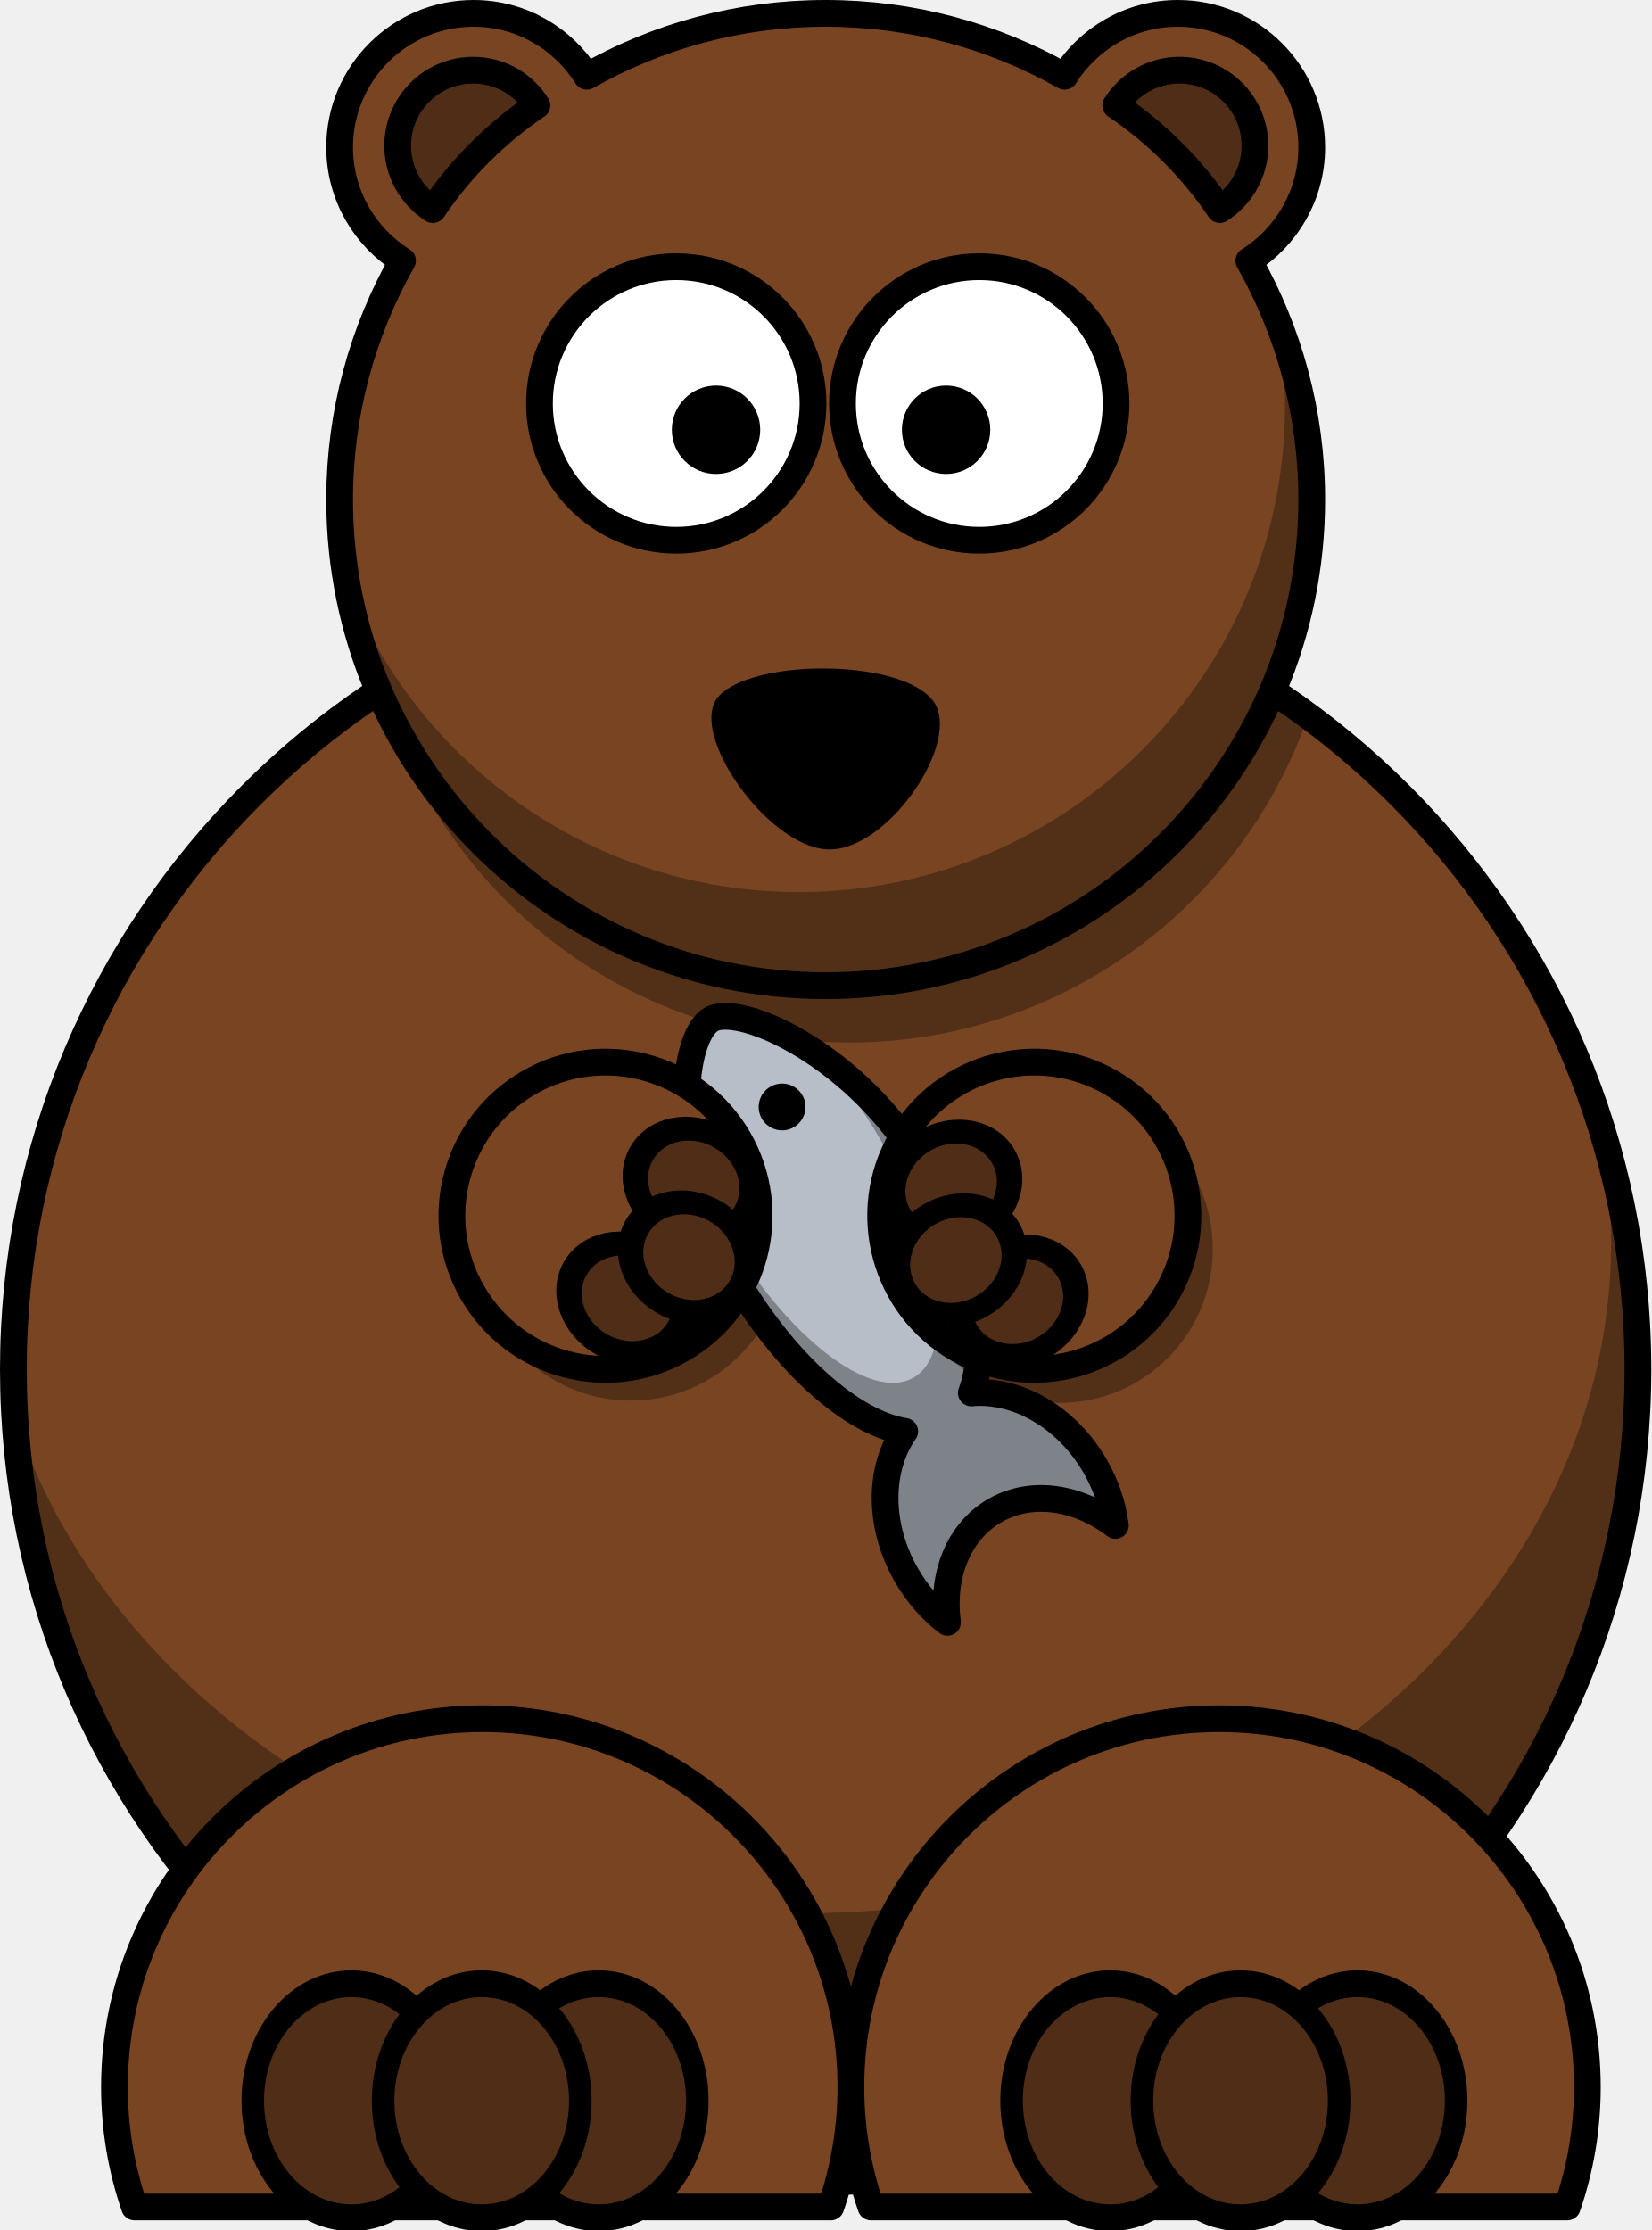
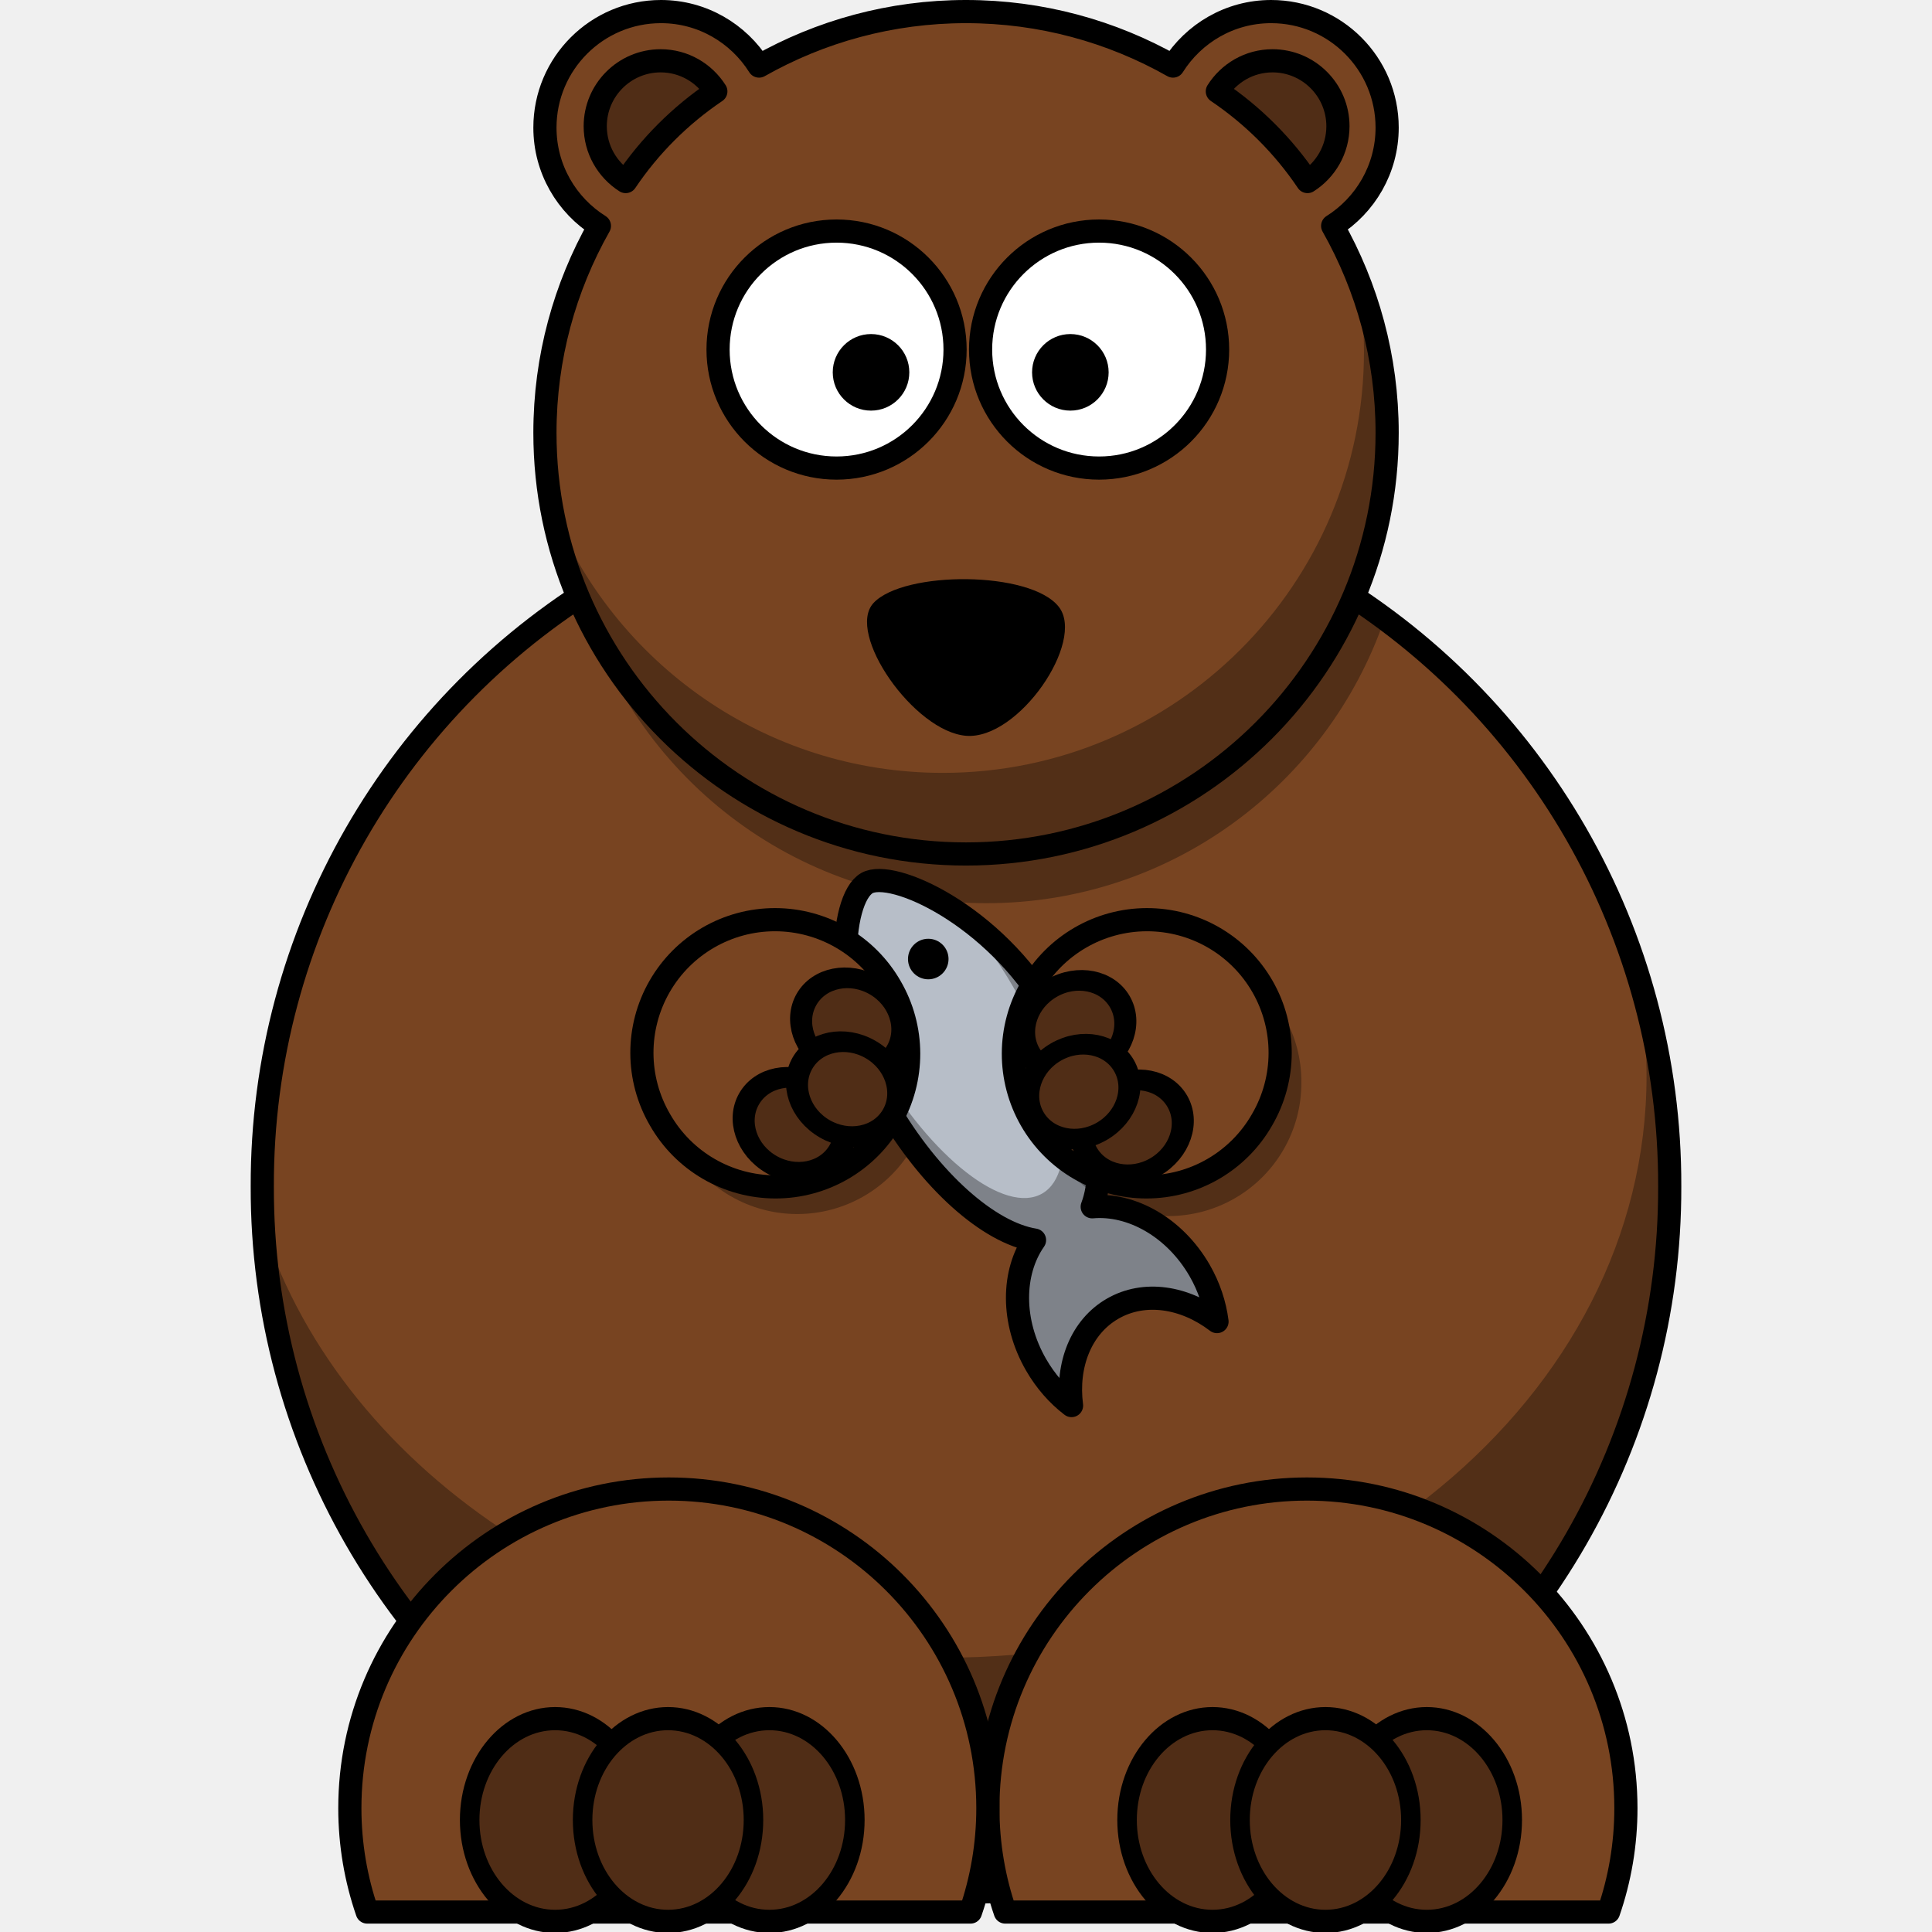
- <svg xmlns="http://www.w3.org/2000/svg" version="1.0" width="246.995" height="333.56" id="svg2">
+ <svg xmlns="http://www.w3.org/2000/svg" version="1.0" width="333.56" height="333.56" id="svg2">
  <defs id="defs4" />
-   <g transform="translate(-241.9636,-357.138)" id="layer1">
-     <path d="M 513.69,561.965 A 121.498,121.498 0 1 1 270.694,561.965 A 121.498,121.498 0 1 1 513.69,561.965 z" transform="translate(-26.73068,0)" id="path2385" style="fill:#784421;fill-opacity:1;fill-rule:nonzero;stroke:#000000;stroke-width:4;stroke-linecap:round;stroke-linejoin:round;stroke-miterlimit:4;stroke-dasharray:none;stroke-opacity:1" />
-     <path d="M 150.219,103.219 C 125.714,103.219 102.905,110.474 83.812,122.969 C 92.464,153.451 120.477,175.812 153.719,175.812 C 185.492,175.812 212.518,155.391 222.406,126.969 C 202.22,112.03 177.241,103.219 150.219,103.219 z" transform="translate(215.2329,337.263)" id="path3302" style="fill:#000000;fill-opacity:0.314;fill-rule:nonzero;stroke:none;stroke-width:4;stroke-linecap:round;stroke-linejoin:round;stroke-miterlimit:4;stroke-dasharray:none;stroke-opacity:1" />
-     <path d="M 440.036,422.841 A 49.103,49.103 0 1 1 341.83,422.841 A 49.103,49.103 0 1 1 440.036,422.841 z" transform="matrix(0.4679487,0,0,0.4679487,153.3914,345.7912)" id="path3242" style="fill:#000000;fill-opacity:0.314;fill-rule:nonzero;stroke:none;stroke-width:8.548;stroke-linecap:round;stroke-linejoin:round;stroke-miterlimit:4;stroke-dasharray:none;stroke-opacity:1" />
-     <path d="M 379.992,531.791 C 370.318,515.034 352.661,507.12 348.35,509.609 C 343.652,512.322 342.091,531.331 351.765,548.088 C 359.262,561.072 369.455,569.984 377.292,571.239 C 373.396,576.801 373.265,585.326 377.562,592.77 C 379.215,595.632 381.313,598 383.683,599.808 C 382.774,592.831 385.294,586.249 390.772,583.086 C 396.248,579.924 403.21,581.034 408.798,585.308 C 408.417,582.351 407.442,579.336 405.789,576.473 C 401.492,569.029 394.024,564.892 387.251,565.489 C 390.083,558.074 387.489,544.775 379.992,531.791 z" id="path3310" style="fill:#b7bec8;fill-opacity:1;fill-rule:nonzero;stroke:#000000;stroke-width:4;stroke-linecap:butt;stroke-linejoin:round;stroke-miterlimit:4;stroke-dasharray:none;stroke-opacity:1" />
-     <path d="M 365.457,440.469 C 352.531,440.469 340.082,442.506 328.394,446.25 C 338.908,443.795 349.996,442.469 361.457,442.469 C 392.894,442.469 421.564,452.347 443.144,468.562 C 422.08,451.021 394.99,440.469 365.457,440.469 z M 480.519,522.844 C 482.114,529.332 482.957,536.031 482.957,542.906 C 482.957,598.35 428.524,643.344 361.457,643.344 C 305.373,643.344 258.146,611.885 244.176,569.156 C 247.9,632.881 300.803,683.469 365.457,683.469 C 432.524,683.469 486.957,629.035 486.957,561.969 C 486.957,548.286 484.695,535.12 480.519,522.844 z" id="path3276" style="fill:#000000;fill-opacity:0.314;fill-rule:nonzero;stroke:none;stroke-width:4;stroke-linecap:round;stroke-linejoin:round;stroke-miterlimit:4;stroke-dasharray:none;stroke-opacity:1" />
-     <path d="M 97.562,21.875 C 86.507,21.875 77.531,30.851 77.531,41.906 C 77.531,49.061 81.289,55.332 86.938,58.875 C 80.966,69.429 77.531,81.61 77.531,94.594 C 77.531,134.728 110.084,167.312 150.219,167.312 C 190.353,167.312 222.938,134.728 222.938,94.594 C 222.938,81.61 219.502,69.429 213.531,58.875 C 219.167,55.33 222.938,49.051 222.938,41.906 C 222.938,30.851 213.962,21.875 202.906,21.875 C 195.761,21.875 189.514,25.646 185.969,31.281 C 175.409,25.302 163.212,21.875 150.219,21.875 C 137.229,21.875 125.058,25.305 114.5,31.281 C 110.955,25.646 104.708,21.875 97.562,21.875 z" transform="translate(215.2329,337.263)" id="path2479" style="fill:#784421;fill-opacity:1;fill-rule:nonzero;stroke:#000000;stroke-width:4;stroke-linecap:round;stroke-linejoin:round;stroke-miterlimit:4;stroke-dasharray:none;stroke-opacity:1" />
-     <path d="M 424.332,614.219 C 393.926,614.219 369.238,638.907 369.238,669.312 C 369.238,675.599 370.296,681.621 372.238,687.25 L 476.394,687.25 C 478.337,681.621 479.394,675.599 479.394,669.312 C 479.394,638.907 454.738,614.219 424.332,614.219 z" id="path3163" style="fill:#784421;fill-opacity:1;fill-rule:nonzero;stroke:#000000;stroke-width:4;stroke-linecap:round;stroke-linejoin:round;stroke-miterlimit:4;stroke-dasharray:none;stroke-opacity:1" />
-     <path d="M 314.144,614.219 C 283.738,614.219 259.082,638.907 259.082,669.312 C 259.082,675.599 260.139,681.621 262.082,687.25 L 366.238,687.25 C 368.18,681.621 369.238,675.599 369.238,669.312 C 369.238,638.907 344.55,614.219 314.144,614.219 z" id="path3165" style="fill:#784421;fill-opacity:1;fill-rule:nonzero;stroke:#000000;stroke-width:4;stroke-linecap:round;stroke-linejoin:round;stroke-miterlimit:4;stroke-dasharray:none;stroke-opacity:1" />
-     <path d="M 371.418,413.398 A 9.443,9.443 0 1 1 352.532,413.398 A 9.443,9.443 0 1 1 371.418,413.398 z" transform="matrix(2.166667,0,0,2.166667,-441.1657,-478.2055)" id="path3177" style="fill:#ffffff;fill-opacity:1;fill-rule:nonzero;stroke:#000000;stroke-width:1.846;stroke-linecap:round;stroke-linejoin:round;stroke-miterlimit:4;stroke-dasharray:none;stroke-opacity:1" />
-     <path d="M 371.418,413.398 A 9.443,9.443 0 1 1 352.532,413.398 A 9.443,9.443 0 1 1 371.418,413.398 z" transform="matrix(2.166667,0,0,2.166667,-395.8401,-478.2055)" id="path3179" style="fill:#ffffff;fill-opacity:1;fill-rule:nonzero;stroke:#000000;stroke-width:1.846;stroke-linecap:round;stroke-linejoin:round;stroke-miterlimit:4;stroke-dasharray:none;stroke-opacity:1" />
-     <path d="M 377.083,426.933 A 6.61,6.61 0 1 1 363.863,426.933 A 6.61,6.61 0 1 1 377.083,426.933 z" transform="translate(13.00555,-5.510524)" id="path3183" style="fill:#000000;fill-opacity:1;fill-rule:nonzero;stroke:none;stroke-width:4;stroke-linecap:round;stroke-linejoin:round;stroke-miterlimit:4;stroke-dasharray:none;stroke-opacity:1" />
-     <path d="M 349.509,461.228 C 354.724,455.666 376.62,455.641 381.496,461.924 C 386.126,467.89 374.542,484.871 365.502,484.176 C 356.489,483.482 344.63,466.433 349.509,461.228 z" id="path3192" style="fill:#000000;fill-opacity:1;fill-rule:evenodd;stroke:none;stroke-width:1px;stroke-linecap:butt;stroke-linejoin:miter;stroke-opacity:1" />
-     <path d="M 354,671.862 A 17.5,17.5 0 1 1 319,671.862 A 17.5,17.5 0 1 1 354,671.862 z" transform="matrix(0.8428571,0,0,1,10.89789,-0.5)" id="path3220" style="fill:#502d16;fill-opacity:1;fill-rule:nonzero;stroke:#000000;stroke-width:4;stroke-linecap:round;stroke-linejoin:round;stroke-miterlimit:4;stroke-dasharray:none;stroke-opacity:1" />
-     <path d="M 354,671.862 A 17.5,17.5 0 1 1 319,671.862 A 17.5,17.5 0 1 1 354,671.862 z" transform="matrix(0.8428571,0,0,1,47.89789,-0.5)" id="path3224" style="fill:#502d16;fill-opacity:1;fill-rule:nonzero;stroke:#000000;stroke-width:4;stroke-linecap:round;stroke-linejoin:round;stroke-miterlimit:4;stroke-dasharray:none;stroke-opacity:1" />
-     <path d="M 354,671.862 A 17.5,17.5 0 1 1 319,671.862 A 17.5,17.5 0 1 1 354,671.862 z" transform="matrix(0.8428571,0,0,1,30.39789,-0.5)" id="path3222" style="fill:#502d16;fill-opacity:1;fill-rule:nonzero;stroke:#000000;stroke-width:4;stroke-linecap:round;stroke-linejoin:round;stroke-miterlimit:4;stroke-dasharray:none;stroke-opacity:1" />
-     <path d="M 354,671.862 A 17.5,17.5 0 1 1 319,671.862 A 17.5,17.5 0 1 1 354,671.862 z" transform="matrix(0.8428571,0,0,1,124.3979,-0.5)" id="path3226" style="fill:#502d16;fill-opacity:1;fill-rule:nonzero;stroke:#000000;stroke-width:4;stroke-linecap:round;stroke-linejoin:round;stroke-miterlimit:4;stroke-dasharray:none;stroke-opacity:1" />
-     <path d="M 354,671.862 A 17.5,17.5 0 1 1 319,671.862 A 17.5,17.5 0 1 1 354,671.862 z" transform="matrix(0.8428571,0,0,1,161.3979,-0.5)" id="path3228" style="fill:#502d16;fill-opacity:1;fill-rule:nonzero;stroke:#000000;stroke-width:4;stroke-linecap:round;stroke-linejoin:round;stroke-miterlimit:4;stroke-dasharray:none;stroke-opacity:1" />
-     <path d="M 354,671.862 A 17.5,17.5 0 1 1 319,671.862 A 17.5,17.5 0 1 1 354,671.862 z" transform="matrix(0.8428571,0,0,1,143.8979,-0.5)" id="path3230" style="fill:#502d16;fill-opacity:1;fill-rule:nonzero;stroke:#000000;stroke-width:4;stroke-linecap:round;stroke-linejoin:round;stroke-miterlimit:4;stroke-dasharray:none;stroke-opacity:1" />
-     <path d="M 122.844,158.125 C 125.912,161.582 128.945,165.711 131.656,170.406 C 140.868,186.361 143.11,202.337 136.656,206.062 C 130.203,209.789 117.493,199.861 108.281,183.906 C 106.474,180.776 104.945,177.664 103.688,174.625 C 104.74,179.888 106.683,185.518 109.812,190.938 C 117.309,203.922 127.507,212.838 135.344,214.094 C 131.448,219.656 131.296,228.182 135.594,235.625 C 137.246,238.487 139.349,240.848 141.719,242.656 C 140.81,235.679 143.335,229.1 148.812,225.938 C 154.289,222.775 161.256,223.882 166.844,228.156 C 166.463,225.199 165.465,222.207 163.812,219.344 C 159.515,211.9 152.054,207.747 145.281,208.344 C 148.113,200.929 145.528,187.64 138.031,174.656 C 133.881,167.467 128.249,161.936 122.844,158.125 z" transform="translate(241.9636,357.138)" id="path3348" style="fill:#000000;fill-opacity:0.314;fill-rule:nonzero;stroke:none;stroke-width:4;stroke-linecap:butt;stroke-linejoin:round;stroke-miterlimit:4;stroke-dasharray:none;stroke-opacity:1" />
-     <path d="M 440.036,422.841 A 49.103,49.103 0 1 1 341.83,422.841 A 49.103,49.103 0 1 1 440.036,422.841 z" transform="matrix(0.4679487,0,0,0.4679487,217.4521,346.1448)" id="path3244" style="fill:#000000;fill-opacity:0.314;fill-rule:nonzero;stroke:none;stroke-width:8.548;stroke-linecap:round;stroke-linejoin:round;stroke-miterlimit:4;stroke-dasharray:none;stroke-opacity:1" />
-     <path d="M 440.036,422.841 A 49.103,49.103 0 1 1 341.83,422.841 A 49.103,49.103 0 1 1 440.036,422.841 z" transform="matrix(0.4052555,-0.2339743,0.2339743,0.4052555,75.17349,459.0972)" id="path3159" style="fill:#784421;fill-opacity:1;fill-rule:nonzero;stroke:#000000;stroke-width:8.548;stroke-linecap:round;stroke-linejoin:round;stroke-miterlimit:4;stroke-dasharray:none;stroke-opacity:1" />
-     <path d="M 440.036,422.841 A 49.103,49.103 0 1 1 341.83,422.841 A 49.103,49.103 0 1 1 440.036,422.841 z" transform="matrix(0.4052555,0.2339743,-0.2339743,0.4052555,337.1771,276.1606)" id="path3161" style="fill:#784421;fill-opacity:1;fill-rule:nonzero;stroke:#000000;stroke-width:8.548;stroke-linecap:round;stroke-linejoin:round;stroke-miterlimit:4;stroke-dasharray:none;stroke-opacity:1" />
-     <path d="M 354,671.862 A 17.5,17.5 0 1 1 319,671.862 A 17.5,17.5 0 1 1 354,671.862 z" transform="matrix(0.2259419,-0.3913429,0.4453844,0.2571429,-39.45183,510.2584)" id="path3264" style="fill:#502d16;fill-opacity:1;fill-rule:nonzero;stroke:#000000;stroke-width:7.618;stroke-linecap:round;stroke-linejoin:round;stroke-miterlimit:4;stroke-dasharray:none;stroke-opacity:1" />
-     <path d="M 354,671.862 A 17.5,17.5 0 1 1 319,671.862 A 17.5,17.5 0 1 1 354,671.862 z" transform="matrix(0.2259419,-0.3913429,0.4453844,0.2571429,-29.53336,493.0791)" id="path3266" style="fill:#502d16;fill-opacity:1;fill-rule:nonzero;stroke:#000000;stroke-width:7.618;stroke-linecap:round;stroke-linejoin:round;stroke-miterlimit:4;stroke-dasharray:none;stroke-opacity:1" />
-     <path d="M 354,671.862 A 17.5,17.5 0 1 1 319,671.862 A 17.5,17.5 0 1 1 354,671.862 z" transform="matrix(0.2259419,-0.3913429,0.4453844,0.2571429,-30.24247,504.1015)" id="path3268" style="fill:#502d16;fill-opacity:1;fill-rule:nonzero;stroke:#000000;stroke-width:7.618;stroke-linecap:round;stroke-linejoin:round;stroke-miterlimit:4;stroke-dasharray:none;stroke-opacity:1" />
-     <path d="M 354,671.862 A 17.5,17.5 0 1 1 319,671.862 A 17.5,17.5 0 1 1 354,671.862 z" transform="matrix(-0.2259419,-0.3913429,-0.4453844,0.2571429,769.4156,510.6959)" id="path3270" style="fill:#502d16;fill-opacity:1;fill-rule:nonzero;stroke:#000000;stroke-width:7.618;stroke-linecap:round;stroke-linejoin:round;stroke-miterlimit:4;stroke-dasharray:none;stroke-opacity:1" />
-     <path d="M 354,671.862 A 17.5,17.5 0 1 1 319,671.862 A 17.5,17.5 0 1 1 354,671.862 z" transform="matrix(-0.2259419,-0.3913429,-0.4453844,0.2571429,759.4972,493.5166)" id="path3272" style="fill:#502d16;fill-opacity:1;fill-rule:nonzero;stroke:#000000;stroke-width:7.618;stroke-linecap:round;stroke-linejoin:round;stroke-miterlimit:4;stroke-dasharray:none;stroke-opacity:1" />
-     <path d="M 354,671.862 A 17.5,17.5 0 1 1 319,671.862 A 17.5,17.5 0 1 1 354,671.862 z" transform="matrix(-0.2259419,-0.3913429,-0.4453844,0.2571429,760.2063,504.539)" id="path3274" style="fill:#502d16;fill-opacity:1;fill-rule:nonzero;stroke:#000000;stroke-width:7.618;stroke-linecap:round;stroke-linejoin:round;stroke-miterlimit:4;stroke-dasharray:none;stroke-opacity:1" />
-     <path d="M 418.38,367.636 C 414.363,367.636 410.855,369.752 408.853,372.915 C 414.996,377.054 420.286,382.337 424.421,388.484 C 427.574,386.48 429.675,382.942 429.675,378.932 C 429.675,372.698 424.613,367.636 418.38,367.636 z" id="path2483" style="fill:#502d16;fill-opacity:1;fill-rule:nonzero;stroke:#000000;stroke-width:4;stroke-linecap:round;stroke-linejoin:round;stroke-miterlimit:4;stroke-dasharray:none;stroke-opacity:1" />
-     <path d="M 377.083,426.933 A 6.61,6.61 0 1 1 363.863,426.933 A 6.61,6.61 0 1 1 377.083,426.933 z" transform="translate(-21.40872,-5.510524)" id="path2515" style="fill:#000000;fill-opacity:1;fill-rule:nonzero;stroke:none;stroke-width:4;stroke-linecap:round;stroke-linejoin:round;stroke-miterlimit:4;stroke-dasharray:none;stroke-opacity:1" />
-     <path d="M 312.745,367.636 C 316.763,367.636 320.271,369.752 322.273,372.915 C 316.129,377.054 310.839,382.337 306.705,388.484 C 303.552,386.48 301.45,382.942 301.45,378.932 C 301.45,372.698 306.512,367.636 312.745,367.636 z" id="path2523" style="fill:#502d16;fill-opacity:1;fill-rule:nonzero;stroke:#000000;stroke-width:4;stroke-linecap:round;stroke-linejoin:round;stroke-miterlimit:4;stroke-dasharray:none;stroke-opacity:1" />
-     <path d="M 217.812,67.812 C 218.554,71.964 218.938,76.23 218.938,80.594 C 218.938,120.728 186.353,153.312 146.219,153.312 C 115.58,153.312 89.38,134.31 78.688,107.469 C 84.77,141.468 114.479,167.312 150.219,167.312 C 190.353,167.312 222.938,134.728 222.938,94.594 C 222.938,85.131 221.114,76.103 217.812,67.812 z" transform="translate(215.2329,337.263)" id="path2525" style="fill:#000000;fill-opacity:0.314;fill-rule:nonzero;stroke:none;stroke-width:4;stroke-linecap:round;stroke-linejoin:round;stroke-miterlimit:4;stroke-dasharray:none;stroke-opacity:1" />
-     <path d="M 121.75,165.81 A 3.5,3.5 0 1 1 114.75,165.81 A 3.5,3.5 0 1 1 121.75,165.81 z" transform="translate(240.6958,356.9058)" id="path3346" style="opacity:1;fill:#000000;fill-opacity:1;fill-rule:nonzero;stroke:none;stroke-width:4;stroke-linecap:round;stroke-linejoin:round;stroke-miterlimit:4;stroke-dasharray:none;stroke-opacity:1" />
+   <g transform="translate(-198.6812,-357.138)" id="layer1">
+     <path d="m 513.69,561.965 a 121.498,121.498 0 1 1 -242.995,0 121.498,121.498 0 1 1 242.995,0 z" transform="translate(-26.73068,0)" id="path2385" style="fill:#784421;fill-opacity:1;fill-rule:nonzero;stroke:#000000;stroke-width:4;stroke-linecap:round;stroke-linejoin:round;stroke-miterlimit:4;stroke-opacity:1;stroke-dasharray:none" />
+     <path d="m 150.219,103.219 c -24.505,0 -47.314,7.255 -66.406,19.75 8.651,30.482 36.665,52.844 69.906,52.844 31.773,0 58.799,-20.421 68.688,-48.844 -20.186,-14.939 -45.165,-23.75 -72.188,-23.75 z" transform="translate(215.2329,337.263)" id="path3302" style="fill:#000000;fill-opacity:0.314;fill-rule:nonzero;stroke:none" />
+     <path d="m 440.036,422.841 a 49.103,49.103 0 1 1 -98.205,0 49.103,49.103 0 1 1 98.205,0 z" transform="matrix(0.4679487,0,0,0.4679487,153.3914,345.7912)" id="path3242" style="fill:#000000;fill-opacity:0.314;fill-rule:nonzero;stroke:none" />
+     <path d="m 379.992,531.791 c -9.675,-16.757 -27.332,-24.671 -31.643,-22.182 -4.698,2.712 -6.259,21.722 3.416,38.479 7.496,12.984 17.69,21.896 25.527,23.151 -3.896,5.562 -4.027,14.087 0.27,21.531 1.652,2.862 3.751,5.231 6.121,7.039 -0.909,-6.977 1.611,-13.56 7.089,-16.722 5.477,-3.162 12.439,-2.052 18.026,2.222 -0.381,-2.957 -1.356,-5.973 -3.008,-8.836 -4.297,-7.443 -11.766,-11.581 -18.538,-10.984 2.831,-7.415 0.237,-20.714 -7.259,-33.698 z" id="path3310" style="fill:#b7bec8;fill-opacity:1;fill-rule:nonzero;stroke:#000000;stroke-width:4;stroke-linecap:butt;stroke-linejoin:round;stroke-miterlimit:4;stroke-opacity:1;stroke-dasharray:none" />
+     <path d="m 365.457,440.469 c -12.925,0 -25.375,2.037 -37.062,5.781 10.514,-2.455 21.602,-3.781 33.062,-3.781 31.438,0 60.108,9.878 81.688,26.094 -21.064,-17.541 -48.154,-28.094 -77.688,-28.094 z m 115.062,82.375 c 1.594,6.488 2.438,13.187 2.438,20.062 1e-5,55.444 -54.433,100.438 -121.5,100.438 -56.084,2e-5 -103.311,-31.459 -117.281,-74.188 3.724,63.725 56.628,114.312 121.281,114.312 67.067,0 121.5,-54.433 121.5,-121.5 0,-13.683 -2.261,-26.849 -6.438,-39.125 z" id="path3276" style="fill:#000000;fill-opacity:0.314;fill-rule:nonzero;stroke:none" />
+     <path d="m 97.562,21.875 c -11.055,0 -20.031,8.976 -20.031,20.031 0,7.155 3.758,13.426 9.406,16.969 -5.971,10.554 -9.406,22.735 -9.406,35.719 0,40.134 32.553,72.719 72.688,72.719 40.134,0 72.719,-32.584 72.719,-72.719 0,-12.984 -3.435,-25.165 -9.406,-35.719 5.636,-3.545 9.406,-9.824 9.406,-16.969 0,-11.055 -8.976,-20.031 -20.031,-20.031 -7.145,0 -13.392,3.771 -16.938,9.406 -10.56,-5.979 -22.757,-9.406 -35.75,-9.406 -12.99,0 -25.161,3.43 -35.719,9.406 C 110.955,25.646 104.708,21.875 97.562,21.875 z" transform="translate(215.2329,337.263)" id="path2479" style="fill:#784421;fill-opacity:1;fill-rule:nonzero;stroke:#000000;stroke-width:4;stroke-linecap:round;stroke-linejoin:round;stroke-miterlimit:4;stroke-opacity:1;stroke-dasharray:none" />
+     <path d="m 424.332,614.219 c -30.406,0 -55.094,24.688 -55.094,55.094 0,6.287 1.058,12.308 3,17.938 l 104.156,0 c 1.942,-5.629 3,-11.651 3,-17.938 0,-30.406 -24.657,-55.094 -55.062,-55.094 z" id="path3163" style="fill:#784421;fill-opacity:1;fill-rule:nonzero;stroke:#000000;stroke-width:4;stroke-linecap:round;stroke-linejoin:round;stroke-miterlimit:4;stroke-opacity:1;stroke-dasharray:none" />
+     <path d="m 314.144,614.219 c -30.406,0 -55.062,24.688 -55.062,55.094 0,6.287 1.058,12.308 3,17.938 l 104.156,0 c 1.942,-5.629 3,-11.651 3,-17.938 0,-30.406 -24.688,-55.094 -55.094,-55.094 z" id="path3165" style="fill:#784421;fill-opacity:1;fill-rule:nonzero;stroke:#000000;stroke-width:4;stroke-linecap:round;stroke-linejoin:round;stroke-miterlimit:4;stroke-opacity:1;stroke-dasharray:none" />
+     <path d="m 371.418,413.398 a 9.443,9.443 0 1 1 -18.886,0 9.443,9.443 0 1 1 18.886,0 z" transform="matrix(2.166667,0,0,2.166667,-441.1657,-478.2055)" id="path3177" style="fill:#ffffff;fill-opacity:1;fill-rule:nonzero;stroke:#000000;stroke-width:1.846;stroke-linecap:round;stroke-linejoin:round;stroke-miterlimit:4;stroke-opacity:1;stroke-dasharray:none" />
+     <path d="m 371.418,413.398 a 9.443,9.443 0 1 1 -18.886,0 9.443,9.443 0 1 1 18.886,0 z" transform="matrix(2.166667,0,0,2.166667,-395.8401,-478.2055)" id="path3179" style="fill:#ffffff;fill-opacity:1;fill-rule:nonzero;stroke:#000000;stroke-width:1.846;stroke-linecap:round;stroke-linejoin:round;stroke-miterlimit:4;stroke-opacity:1;stroke-dasharray:none" />
+     <path d="m 377.083,426.933 a 6.61,6.61 0 1 1 -13.22,0 6.61,6.61 0 1 1 13.22,0 z" transform="translate(13.00555,-5.510524)" id="path3183" style="fill:#000000;fill-opacity:1;fill-rule:nonzero;stroke:none" />
+     <path d="m 349.509,461.228 c 5.215,-5.563 27.111,-5.588 31.987,0.695 4.63,5.966 -6.954,22.947 -15.993,22.252 -9.013,-0.693 -20.873,-17.743 -15.993,-22.947 z" id="path3192" style="fill:#000000;fill-opacity:1;fill-rule:evenodd;stroke:none" />
+     <path d="m 354,671.862 a 17.5,17.5 0 1 1 -35,0 17.5,17.5 0 1 1 35,0 z" transform="matrix(0.8428571,0,0,1,10.89789,-0.5)" id="path3220" style="fill:#502d16;fill-opacity:1;fill-rule:nonzero;stroke:#000000;stroke-width:4;stroke-linecap:round;stroke-linejoin:round;stroke-miterlimit:4;stroke-opacity:1;stroke-dasharray:none" />
+     <path d="m 354,671.862 a 17.5,17.5 0 1 1 -35,0 17.5,17.5 0 1 1 35,0 z" transform="matrix(0.8428571,0,0,1,47.89789,-0.5)" id="path3224" style="fill:#502d16;fill-opacity:1;fill-rule:nonzero;stroke:#000000;stroke-width:4;stroke-linecap:round;stroke-linejoin:round;stroke-miterlimit:4;stroke-opacity:1;stroke-dasharray:none" />
+     <path d="m 354,671.862 a 17.5,17.5 0 1 1 -35,0 17.5,17.5 0 1 1 35,0 z" transform="matrix(0.8428571,0,0,1,30.39789,-0.5)" id="path3222" style="fill:#502d16;fill-opacity:1;fill-rule:nonzero;stroke:#000000;stroke-width:4;stroke-linecap:round;stroke-linejoin:round;stroke-miterlimit:4;stroke-opacity:1;stroke-dasharray:none" />
+     <path d="m 354,671.862 a 17.5,17.5 0 1 1 -35,0 17.5,17.5 0 1 1 35,0 z" transform="matrix(0.8428571,0,0,1,124.3979,-0.5)" id="path3226" style="fill:#502d16;fill-opacity:1;fill-rule:nonzero;stroke:#000000;stroke-width:4;stroke-linecap:round;stroke-linejoin:round;stroke-miterlimit:4;stroke-opacity:1;stroke-dasharray:none" />
+     <path d="m 354,671.862 a 17.5,17.5 0 1 1 -35,0 17.5,17.5 0 1 1 35,0 z" transform="matrix(0.8428571,0,0,1,161.3979,-0.5)" id="path3228" style="fill:#502d16;fill-opacity:1;fill-rule:nonzero;stroke:#000000;stroke-width:4;stroke-linecap:round;stroke-linejoin:round;stroke-miterlimit:4;stroke-opacity:1;stroke-dasharray:none" />
+     <path d="m 354,671.862 a 17.5,17.5 0 1 1 -35,0 17.5,17.5 0 1 1 35,0 z" transform="matrix(0.8428571,0,0,1,143.8979,-0.5)" id="path3230" style="fill:#502d16;fill-opacity:1;fill-rule:nonzero;stroke:#000000;stroke-width:4;stroke-linecap:round;stroke-linejoin:round;stroke-miterlimit:4;stroke-opacity:1;stroke-dasharray:none" />
+     <path d="m 122.844,158.125 c 3.069,3.457 6.102,7.586 8.812,12.281 9.211,15.955 11.454,31.93 5,35.656 -6.454,3.726 -19.163,-6.201 -28.375,-22.156 -1.807,-3.13 -3.336,-6.242 -4.594,-9.281 1.052,5.263 2.996,10.893 6.125,16.312 7.496,12.984 17.694,21.901 25.531,23.156 -3.896,5.562 -4.047,14.088 0.25,21.531 1.652,2.862 3.755,5.223 6.125,7.031 -0.909,-6.977 1.616,-13.556 7.094,-16.719 5.477,-3.162 12.444,-2.056 18.031,2.219 -0.381,-2.957 -1.378,-5.95 -3.031,-8.812 -4.297,-7.443 -11.759,-11.597 -18.531,-11 2.831,-7.415 0.246,-20.703 -7.25,-33.688 -4.151,-7.189 -9.783,-12.721 -15.188,-16.531 z" transform="translate(241.9636,357.138)" id="path3348" style="fill:#000000;fill-opacity:0.314;fill-rule:nonzero;stroke:none" />
+     <path d="m 440.036,422.841 a 49.103,49.103 0 1 1 -98.205,0 49.103,49.103 0 1 1 98.205,0 z" transform="matrix(0.4679487,0,0,0.4679487,217.4521,346.1448)" id="path3244" style="fill:#000000;fill-opacity:0.314;fill-rule:nonzero;stroke:none" />
+     <path d="m 440.036,422.841 a 49.103,49.103 0 1 1 -98.205,0 49.103,49.103 0 1 1 98.205,0 z" transform="matrix(0.4052555,-0.2339743,0.2339743,0.4052555,75.17349,459.0972)" id="path3159" style="fill:#784421;fill-opacity:1;fill-rule:nonzero;stroke:#000000;stroke-width:8.548;stroke-linecap:round;stroke-linejoin:round;stroke-miterlimit:4;stroke-opacity:1;stroke-dasharray:none" />
+     <path d="m 440.036,422.841 a 49.103,49.103 0 1 1 -98.205,0 49.103,49.103 0 1 1 98.205,0 z" transform="matrix(0.4052555,0.2339743,-0.2339743,0.4052555,337.1771,276.1606)" id="path3161" style="fill:#784421;fill-opacity:1;fill-rule:nonzero;stroke:#000000;stroke-width:8.548;stroke-linecap:round;stroke-linejoin:round;stroke-miterlimit:4;stroke-opacity:1;stroke-dasharray:none" />
+     <path d="m 354,671.862 a 17.5,17.5 0 1 1 -35,0 17.5,17.5 0 1 1 35,0 z" transform="matrix(0.2259419,-0.3913429,0.4453844,0.2571429,-39.45183,510.2584)" id="path3264" style="fill:#502d16;fill-opacity:1;fill-rule:nonzero;stroke:#000000;stroke-width:7.618;stroke-linecap:round;stroke-linejoin:round;stroke-miterlimit:4;stroke-opacity:1;stroke-dasharray:none" />
+     <path d="m 354,671.862 a 17.5,17.5 0 1 1 -35,0 17.5,17.5 0 1 1 35,0 z" transform="matrix(0.2259419,-0.3913429,0.4453844,0.2571429,-29.53336,493.0791)" id="path3266" style="fill:#502d16;fill-opacity:1;fill-rule:nonzero;stroke:#000000;stroke-width:7.618;stroke-linecap:round;stroke-linejoin:round;stroke-miterlimit:4;stroke-opacity:1;stroke-dasharray:none" />
+     <path d="m 354,671.862 a 17.5,17.5 0 1 1 -35,0 17.5,17.5 0 1 1 35,0 z" transform="matrix(0.2259419,-0.3913429,0.4453844,0.2571429,-30.24247,504.1015)" id="path3268" style="fill:#502d16;fill-opacity:1;fill-rule:nonzero;stroke:#000000;stroke-width:7.618;stroke-linecap:round;stroke-linejoin:round;stroke-miterlimit:4;stroke-opacity:1;stroke-dasharray:none" />
+     <path d="m 354,671.862 a 17.5,17.5 0 1 1 -35,0 17.5,17.5 0 1 1 35,0 z" transform="matrix(-0.2259419,-0.3913429,-0.4453844,0.2571429,769.4156,510.6959)" id="path3270" style="fill:#502d16;fill-opacity:1;fill-rule:nonzero;stroke:#000000;stroke-width:7.618;stroke-linecap:round;stroke-linejoin:round;stroke-miterlimit:4;stroke-opacity:1;stroke-dasharray:none" />
+     <path d="m 354,671.862 a 17.5,17.5 0 1 1 -35,0 17.5,17.5 0 1 1 35,0 z" transform="matrix(-0.2259419,-0.3913429,-0.4453844,0.2571429,759.4972,493.5166)" id="path3272" style="fill:#502d16;fill-opacity:1;fill-rule:nonzero;stroke:#000000;stroke-width:7.618;stroke-linecap:round;stroke-linejoin:round;stroke-miterlimit:4;stroke-opacity:1;stroke-dasharray:none" />
+     <path d="m 354,671.862 a 17.5,17.5 0 1 1 -35,0 17.5,17.5 0 1 1 35,0 z" transform="matrix(-0.2259419,-0.3913429,-0.4453844,0.2571429,760.2063,504.539)" id="path3274" style="fill:#502d16;fill-opacity:1;fill-rule:nonzero;stroke:#000000;stroke-width:7.618;stroke-linecap:round;stroke-linejoin:round;stroke-miterlimit:4;stroke-opacity:1;stroke-dasharray:none" />
+     <path d="m 418.38,367.636 c -4.018,0 -7.526,2.116 -9.527,5.279 6.143,4.138 11.433,9.422 15.568,15.568 3.153,-2.004 5.255,-5.542 5.255,-9.552 0,-6.233 -5.062,-11.296 -11.295,-11.296 z" id="path2483" style="fill:#502d16;fill-opacity:1;fill-rule:nonzero;stroke:#000000;stroke-width:4;stroke-linecap:round;stroke-linejoin:round;stroke-miterlimit:4;stroke-opacity:1;stroke-dasharray:none" />
+     <path d="m 377.083,426.933 a 6.61,6.61 0 1 1 -13.22,0 6.61,6.61 0 1 1 13.22,0 z" transform="translate(-21.40872,-5.510524)" id="path2515" style="fill:#000000;fill-opacity:1;fill-rule:nonzero;stroke:none" />
+     <path d="m 312.745,367.636 c 4.018,0 7.526,2.116 9.527,5.279 -6.143,4.138 -11.433,9.422 -15.568,15.568 -3.153,-2.004 -5.255,-5.542 -5.255,-9.552 0,-6.233 5.062,-11.296 11.295,-11.296 z" id="path2523" style="fill:#502d16;fill-opacity:1;fill-rule:nonzero;stroke:#000000;stroke-width:4;stroke-linecap:round;stroke-linejoin:round;stroke-miterlimit:4;stroke-opacity:1;stroke-dasharray:none" />
+     <path d="m 217.812,67.812 c 0.742,4.151 1.125,8.417 1.125,12.781 1e-5,40.134 -32.584,72.719 -72.719,72.719 -30.638,0 -56.839,-19.003 -67.531,-45.844 6.082,34 35.792,59.844 71.531,59.844 40.134,0 72.719,-32.584 72.719,-72.719 0,-9.462 -1.824,-18.491 -5.125,-26.781 z" transform="translate(215.2329,337.263)" id="path2525" style="fill:#000000;fill-opacity:0.314;fill-rule:nonzero;stroke:none" />
+     <path d="m 121.75,165.81 a 3.5,3.5 0 1 1 -7,0 3.5,3.5 0 1 1 7,0 z" transform="translate(240.6958,356.9058)" id="path3346" style="fill:#000000;fill-opacity:1;fill-rule:nonzero;stroke:none" />
  </g>
</svg>
